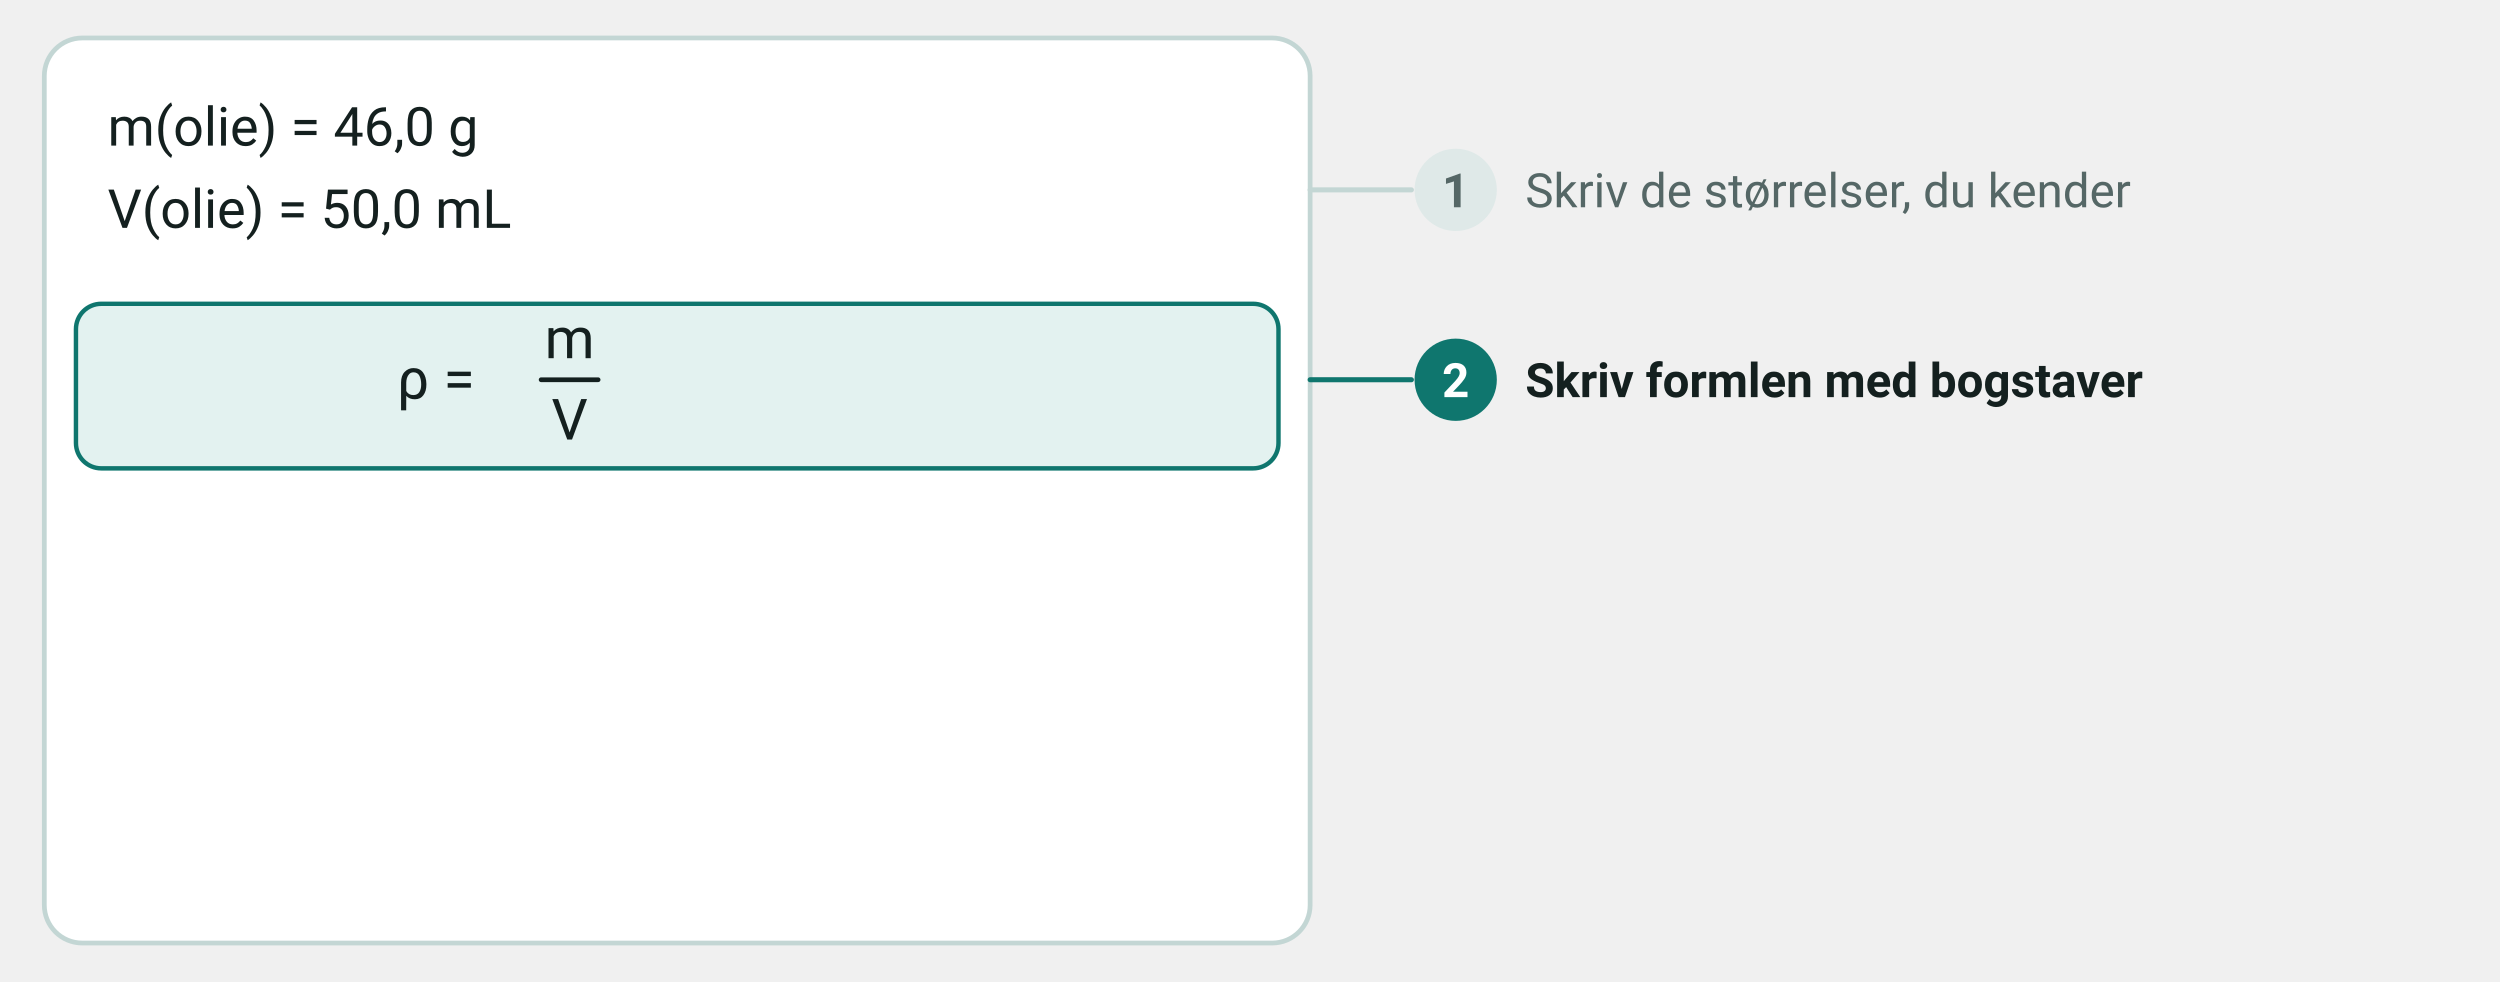
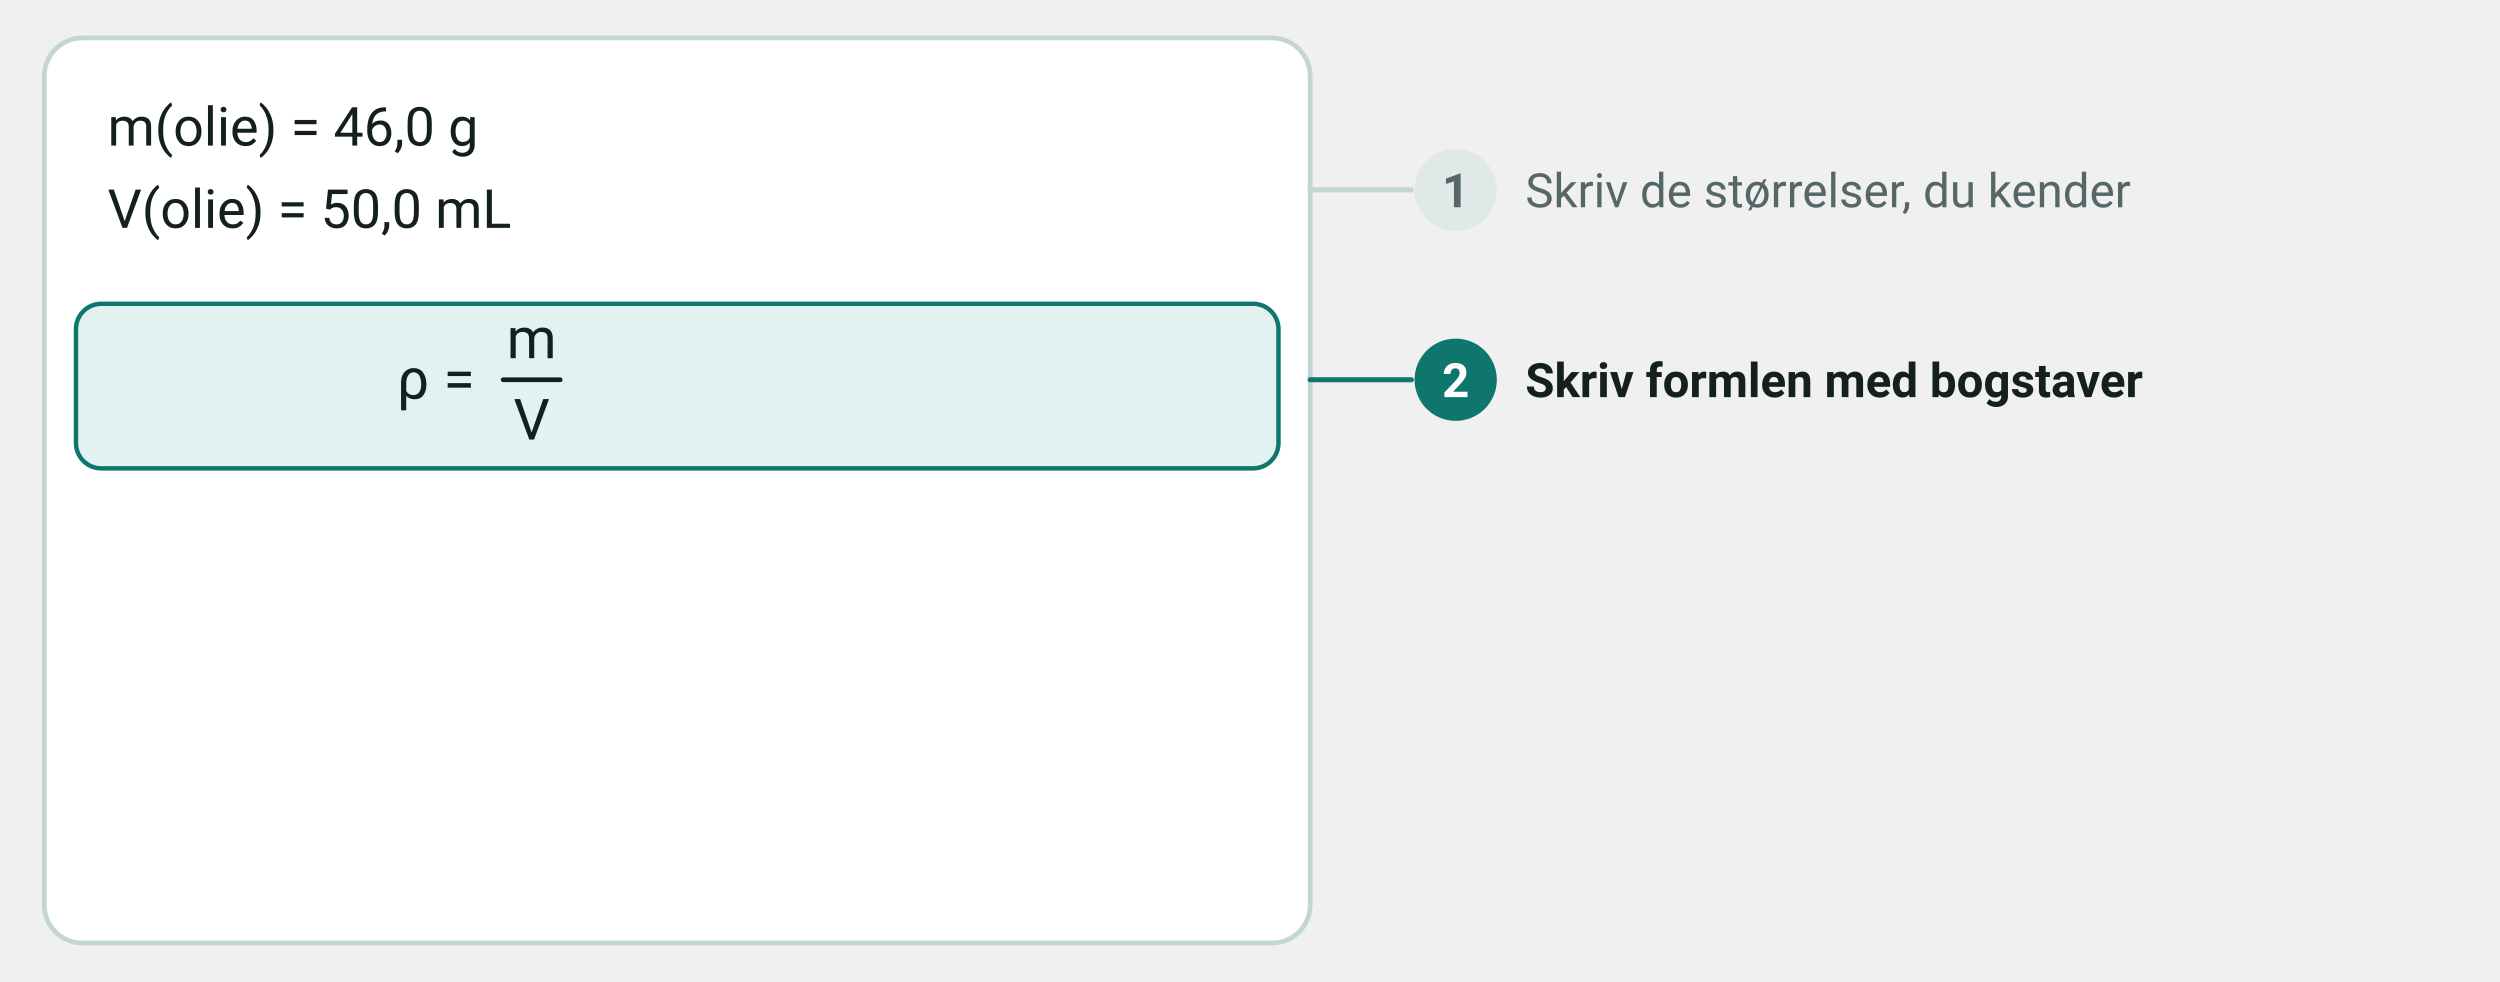
<svg xmlns="http://www.w3.org/2000/svg" viewBox="0 0 790 310" width="790" height="310" font-family="'Segoe UI', Roboto, 'Helvetica Neue', Arial, sans-serif" role="img" aria-label="Trin 2. Under de kendte størrelser står formlen: densiteten er massen divideret med volumenet">
  <rect x="14.0" y="12.0" width="400.0" height="286.0" rx="12" fill="#ffffff" stroke="#c3d6d4" stroke-width="1.5" />
  <rect x="24.0" y="96.0" width="380.0" height="52.0" rx="8" fill="#e3f2f0" stroke="#0f766e" stroke-width="1.4" />
  <text x="34.0" y="46.0" font-size="17" text-anchor="start" fill="#14201f">
    <tspan>m(olie) = 46,0 g</tspan>
  </text>
  <text x="34.0" y="72.0" font-size="17" text-anchor="start" fill="#14201f">
    <tspan>V(olie) = 50,0 mL</tspan>
  </text>
  <text x="150.0" y="126.0" font-size="18" text-anchor="end" fill="#14201f">
    <tspan>ρ =</tspan>
  </text>
-   <text x="180.0" y="113.2" font-size="18" text-anchor="middle" fill="#14201f">
+   <text x="168.0" y="113.2" font-size="18" text-anchor="middle" fill="#14201f">
    <tspan>m</tspan>
  </text>
-   <line x1="171.0" y1="120.0" x2="189.0" y2="120.0" stroke="#14201f" stroke-width="1.5" stroke-linecap="round" />
-   <text x="180.0" y="138.9" font-size="18" text-anchor="middle" fill="#14201f">
+   <line x1="159.0" y1="120.0" x2="177.0" y2="120.0" stroke="#14201f" stroke-width="1.5" stroke-linecap="round" />
+   <text x="168.0" y="138.9" font-size="18" text-anchor="middle" fill="#14201f">
    <tspan>V</tspan>
  </text>
  <line x1="414.0" y1="60.0" x2="446.0" y2="60.0" stroke="#c3d6d4" stroke-width="1.6" stroke-linecap="round" />
  <circle cx="460.0" cy="60.0" r="13.0" fill="#dfe9e8" />
  <text x="460.0" y="65.5" font-size="15" text-anchor="middle" fill="#556766" font-weight="700">
    <tspan>1</tspan>
  </text>
  <text x="482.0" y="65.5" font-size="15" text-anchor="start" fill="#556766">
    <tspan>Skriv de størrelser, du kender</tspan>
  </text>
  <line x1="414.0" y1="120.0" x2="446.0" y2="120.0" stroke="#0f766e" stroke-width="1.6" stroke-linecap="round" />
  <circle cx="460.0" cy="120.0" r="13.0" fill="#0f766e" />
  <text x="460.0" y="125.5" font-size="15" text-anchor="middle" fill="#ffffff" font-weight="700">
    <tspan>2</tspan>
  </text>
  <text x="482.0" y="125.5" font-size="15" text-anchor="start" fill="#14201f" font-weight="700">
    <tspan>Skriv formlen med bogstaver</tspan>
  </text>
</svg>
